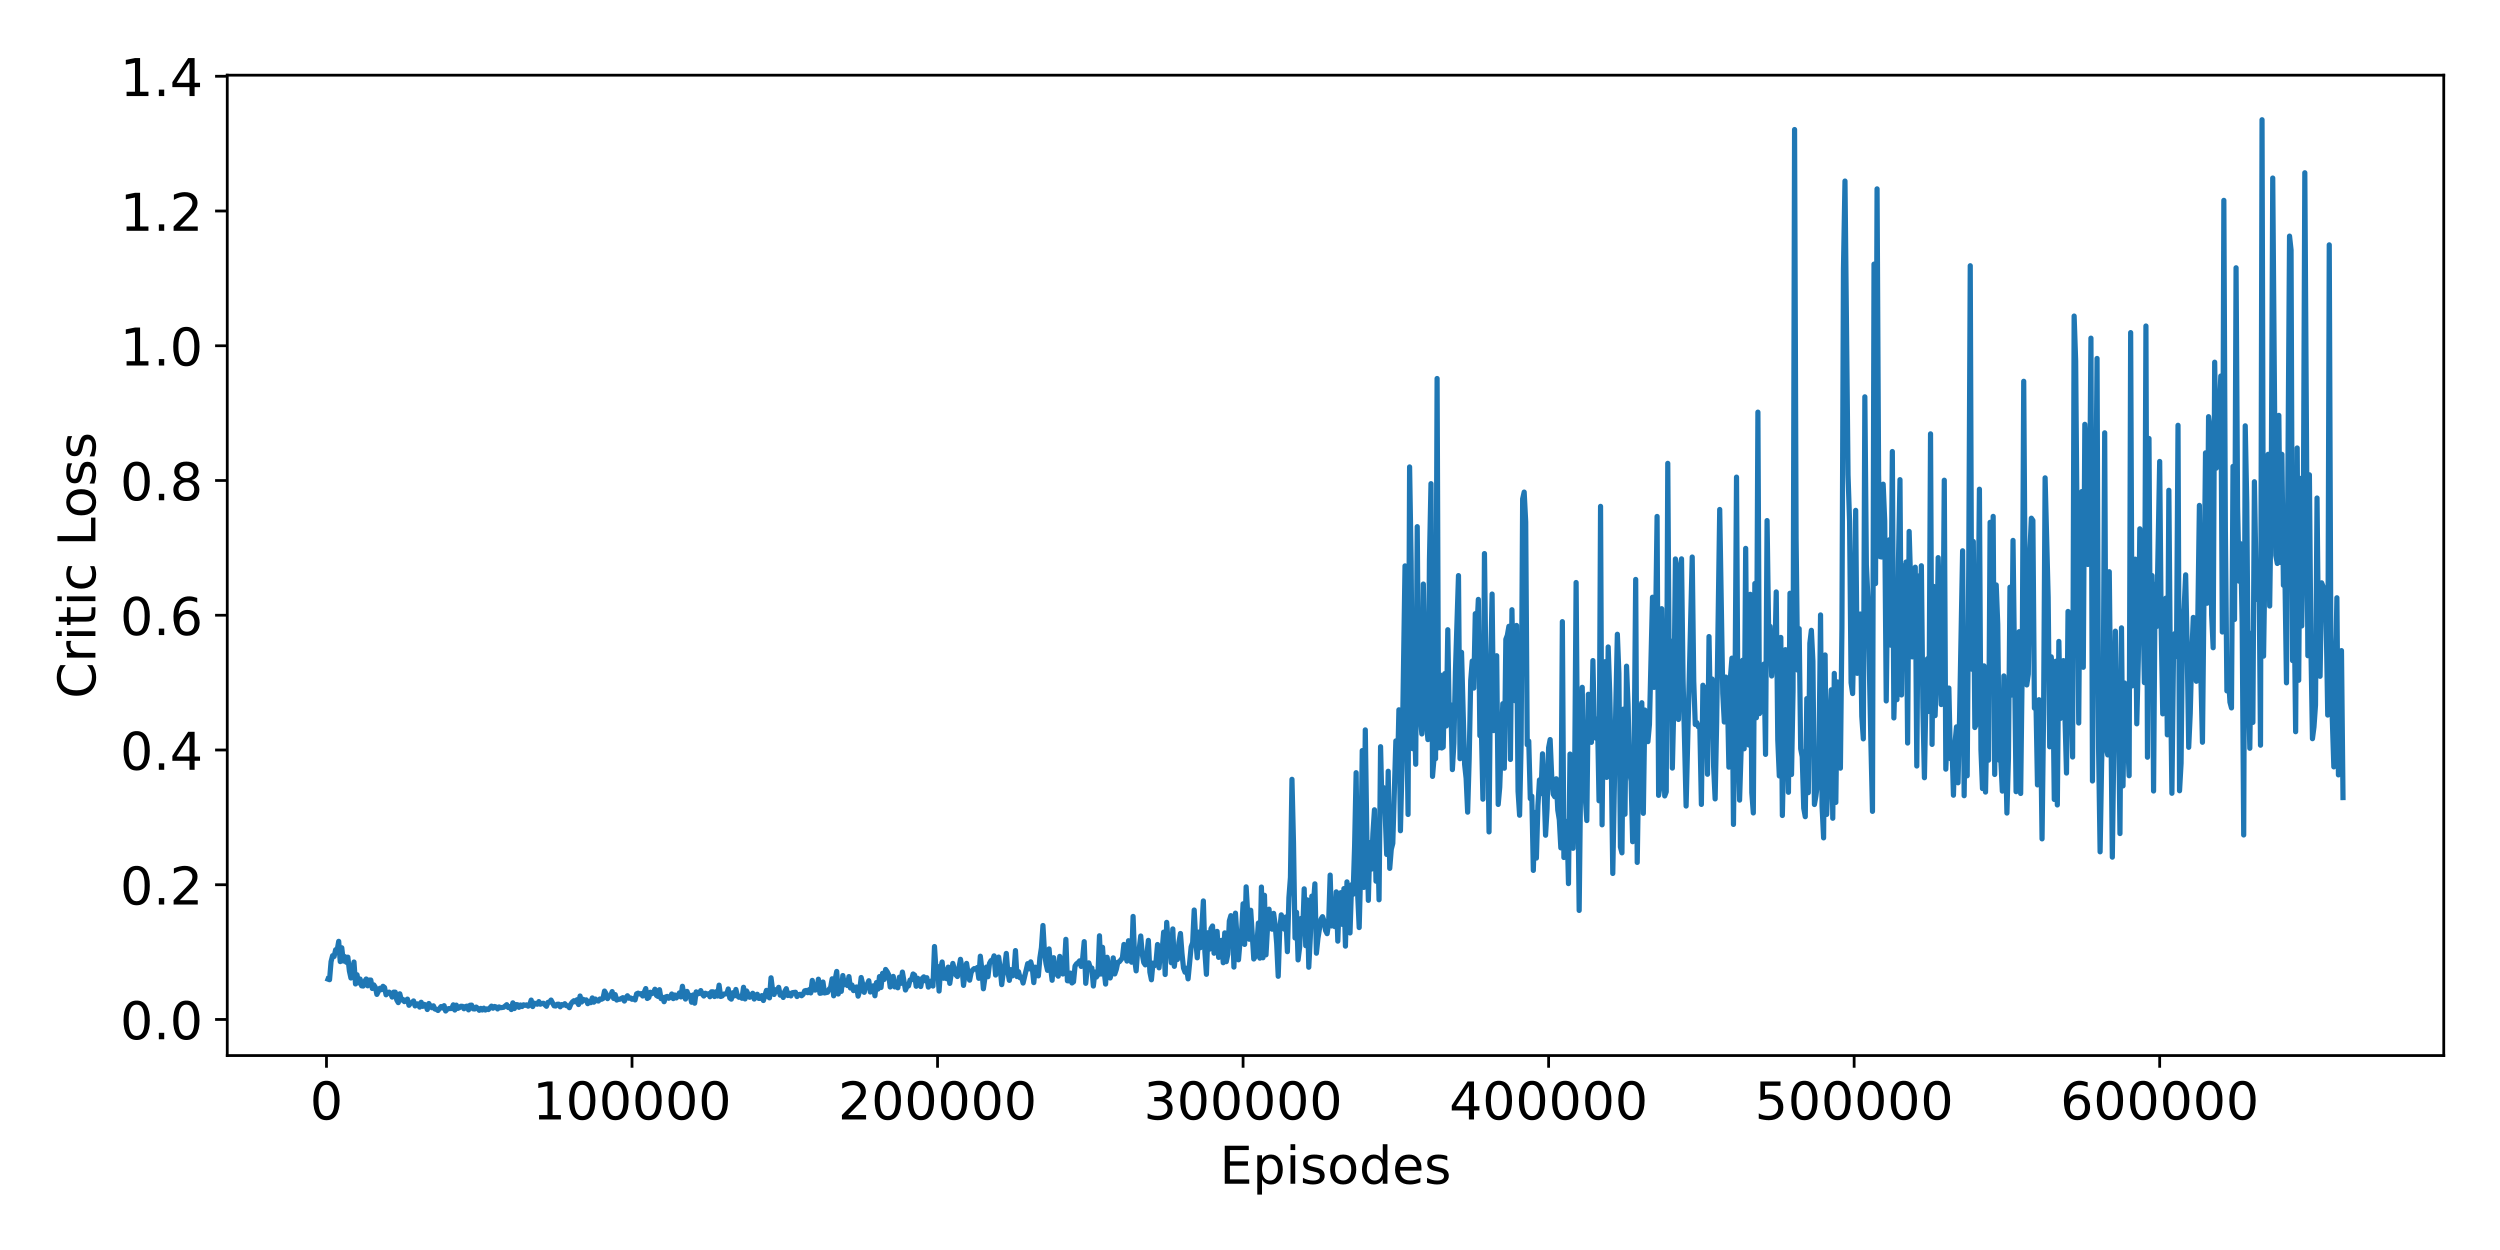
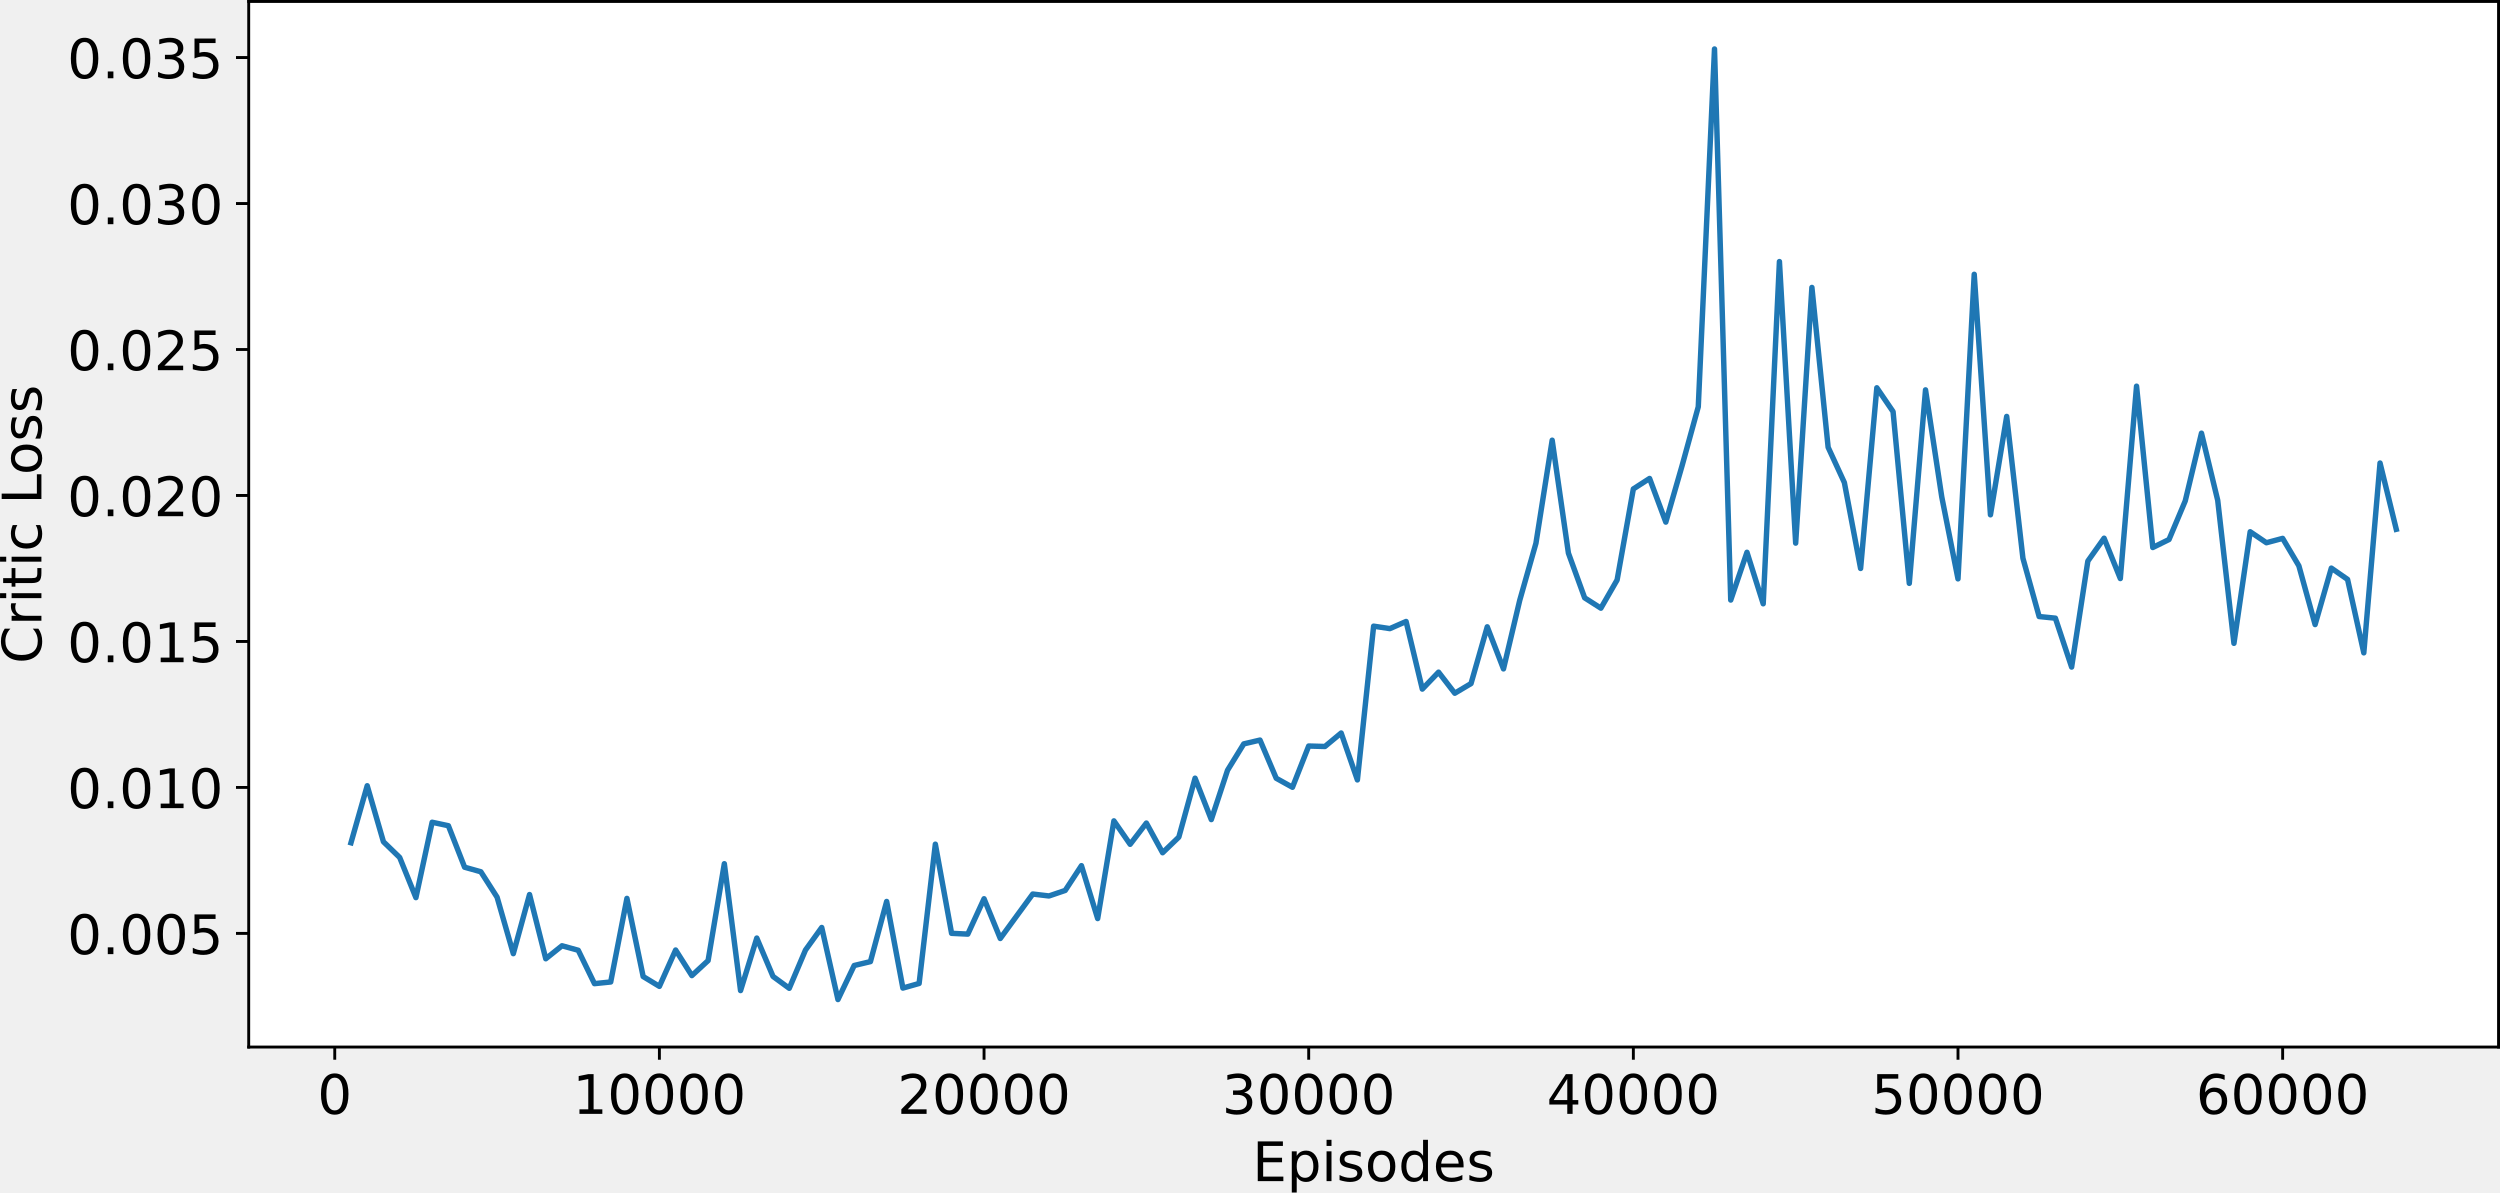
- <svg xmlns="http://www.w3.org/2000/svg" xmlns:xlink="http://www.w3.org/1999/xlink" height="360pt" version="1.1" viewBox="0 0 720 360" width="720pt">
-   <defs>
-     <style type="text/css">
+ <svg xmlns="http://www.w3.org/2000/svg" xmlns:xlink="http://www.w3.org/1999/xlink" height="328.235pt" version="1.1" viewBox="0 0 688.128 328.235" width="688.128pt">
+   <defs id="defs1">
+     <style type="text/css" id="style1">
*{stroke-linecap:butt;stroke-linejoin:round;}
  </style>
  </defs>
-   <g id="figure_1">
-     <g id="patch_1">
-       <path d="M 0 360  L 720 360  L 720 0  L 0 0  z " style="fill:#ffffff;" />
-     </g>
+   <g id="figure_1" transform="translate(-16.0718,-15.8)">
    <g id="axes_1">
      <g id="patch_2">
-         <path d="M 65.45 304  L 703.8 304  L 703.8 21.653  L 65.45 21.653  z " style="fill:#ffffff;" />
+         <path d="M 84.53,304 H 703.8 V 16.2 H 84.53 Z" style="fill:#ffffff" id="path2" />
      </g>
      <g id="matplotlib.axis_1">
        <g id="xtick_1">
          <g id="line2d_1">
-             <defs>
-               <path d="M 0 0  L 0 3.5  " id="m7380358b8c" style="stroke:#000000;stroke-width:0.8;" />
+             <defs id="defs2">
+               <path d="M 0,0 V 3.5" id="m677e7bb239" style="stroke:#000000;stroke-width:0.8" />
            </defs>
-             <g>
-               <use style="stroke:#000000;stroke-width:0.8;" x="94.026" xlink:href="#m7380358b8c" y="304" />
+             <g id="g2">
+               <use style="stroke:#000000;stroke-width:0.8" x="108.211" xlink:href="#m677e7bb239" y="304" id="use2" />
            </g>
          </g>
          <g id="text_1">
-             <text style="font-family:DejaVu Sans;font-size:15px;font-style:normal;font-weight:normal;text-anchor:middle;" transform="rotate(-0, 94.02594, 322.3977)" x="94.026" y="322.398">0</text>
+             <text style="font-style:normal;font-weight:normal;font-size:15px;font-family:'DejaVu Sans';text-anchor:middle" x="108.211" y="322.398" id="text2">0</text>
          </g>
        </g>
        <g id="xtick_2">
          <g id="line2d_2">
-             <g>
-               <use style="stroke:#000000;stroke-width:0.8;" x="182.02" xlink:href="#m7380358b8c" y="304" />
+             <g id="g3">
+               <use style="stroke:#000000;stroke-width:0.8" x="197.571" xlink:href="#m677e7bb239" y="304" id="use3" />
            </g>
          </g>
          <g id="text_2">
-             <text style="font-family:DejaVu Sans;font-size:15px;font-style:normal;font-weight:normal;text-anchor:middle;" transform="rotate(-0, 182.0196, 322.3977)" x="182.02" y="322.398">100000</text>
+             <text style="font-style:normal;font-weight:normal;font-size:15px;font-family:'DejaVu Sans';text-anchor:middle" x="197.571" y="322.398" id="text3">10000</text>
          </g>
        </g>
        <g id="xtick_3">
          <g id="line2d_3">
-             <g>
-               <use style="stroke:#000000;stroke-width:0.8;" x="270.013" xlink:href="#m7380358b8c" y="304" />
+             <g id="g4">
+               <use style="stroke:#000000;stroke-width:0.8" x="286.932" xlink:href="#m677e7bb239" y="304" id="use4" />
            </g>
          </g>
          <g id="text_3">
-             <text style="font-family:DejaVu Sans;font-size:15px;font-style:normal;font-weight:normal;text-anchor:middle;" transform="rotate(-0, 270.0133, 322.3977)" x="270.013" y="322.398">200000</text>
+             <text style="font-style:normal;font-weight:normal;font-size:15px;font-family:'DejaVu Sans';text-anchor:middle" x="286.932" y="322.398" id="text4">20000</text>
          </g>
        </g>
        <g id="xtick_4">
          <g id="line2d_4">
-             <g>
-               <use style="stroke:#000000;stroke-width:0.8;" x="358.007" xlink:href="#m7380358b8c" y="304" />
+             <g id="g5">
+               <use style="stroke:#000000;stroke-width:0.8" x="376.293" xlink:href="#m677e7bb239" y="304" id="use5" />
            </g>
          </g>
          <g id="text_4">
-             <text style="font-family:DejaVu Sans;font-size:15px;font-style:normal;font-weight:normal;text-anchor:middle;" transform="rotate(-0, 358.0069, 322.3977)" x="358.007" y="322.398">300000</text>
+             <text style="font-style:normal;font-weight:normal;font-size:15px;font-family:'DejaVu Sans';text-anchor:middle" x="376.293" y="322.398" id="text5">30000</text>
          </g>
        </g>
        <g id="xtick_5">
          <g id="line2d_5">
-             <g>
-               <use style="stroke:#000000;stroke-width:0.8;" x="446.001" xlink:href="#m7380358b8c" y="304" />
+             <g id="g6">
+               <use style="stroke:#000000;stroke-width:0.8" x="465.654" xlink:href="#m677e7bb239" y="304" id="use6" />
            </g>
          </g>
          <g id="text_5">
-             <text style="font-family:DejaVu Sans;font-size:15px;font-style:normal;font-weight:normal;text-anchor:middle;" transform="rotate(-0, 446.0006, 322.3977)" x="446.001" y="322.398">400000</text>
+             <text style="font-style:normal;font-weight:normal;font-size:15px;font-family:'DejaVu Sans';text-anchor:middle" x="465.654" y="322.398" id="text6">40000</text>
          </g>
        </g>
        <g id="xtick_6">
          <g id="line2d_6">
-             <g>
-               <use style="stroke:#000000;stroke-width:0.8;" x="533.994" xlink:href="#m7380358b8c" y="304" />
+             <g id="g7">
+               <use style="stroke:#000000;stroke-width:0.8" x="555.014" xlink:href="#m677e7bb239" y="304" id="use7" />
            </g>
          </g>
          <g id="text_6">
-             <text style="font-family:DejaVu Sans;font-size:15px;font-style:normal;font-weight:normal;text-anchor:middle;" transform="rotate(-0, 533.9942, 322.3977)" x="533.994" y="322.398">500000</text>
+             <text style="font-style:normal;font-weight:normal;font-size:15px;font-family:'DejaVu Sans';text-anchor:middle" x="555.014" y="322.398" id="text7">50000</text>
          </g>
        </g>
        <g id="xtick_7">
          <g id="line2d_7">
-             <g>
-               <use style="stroke:#000000;stroke-width:0.8;" x="621.988" xlink:href="#m7380358b8c" y="304" />
+             <g id="g8">
+               <use style="stroke:#000000;stroke-width:0.8" x="644.375" xlink:href="#m677e7bb239" y="304" id="use8" />
            </g>
          </g>
          <g id="text_7">
-             <text style="font-family:DejaVu Sans;font-size:15px;font-style:normal;font-weight:normal;text-anchor:middle;" transform="rotate(-0, 621.9879, 322.3977)" x="621.988" y="322.398">600000</text>
+             <text style="font-style:normal;font-weight:normal;font-size:15px;font-family:'DejaVu Sans';text-anchor:middle" x="644.375" y="322.398" id="text8">60000</text>
          </g>
        </g>
        <g id="text_8">
-           <text style="font-family:DejaVu Sans;font-size:15px;font-style:normal;font-weight:normal;text-anchor:middle;" transform="rotate(-0, 384.625, 340.9148)" x="384.625" y="340.915">Episodes</text>
+           <text style="font-style:normal;font-weight:normal;font-size:15px;font-family:'DejaVu Sans';text-anchor:middle" x="394.165" y="340.915" id="text9">Episodes</text>
        </g>
      </g>
      <g id="matplotlib.axis_2">
        <g id="ytick_1">
          <g id="line2d_8">
-             <defs>
-               <path d="M 0 0  L -3.5 0  " id="mddbbf704a9" style="stroke:#000000;stroke-width:0.8;" />
+             <defs id="defs9">
+               <path d="M 0,0 H -3.5" id="mdfdd4b6de0" style="stroke:#000000;stroke-width:0.8" />
            </defs>
-             <g>
-               <use style="stroke:#000000;stroke-width:0.8;" x="65.45" xlink:href="#mddbbf704a9" y="293.607" />
+             <g id="g9">
+               <use style="stroke:#000000;stroke-width:0.8" x="84.53" xlink:href="#mdfdd4b6de0" y="272.723" id="use9" />
            </g>
          </g>
          <g id="text_9">
-             <text style="font-family:DejaVu Sans;font-size:15px;font-style:normal;font-weight:normal;text-anchor:end;" transform="rotate(-0, 58.45, 299.306)" x="58.45" y="299.306">0.0</text>
+             <text style="font-style:normal;font-weight:normal;font-size:15px;font-family:'DejaVu Sans';text-anchor:end" x="77.53" y="278.422" id="text10">0.005</text>
          </g>
        </g>
        <g id="ytick_2">
          <g id="line2d_9">
-             <g>
-               <use style="stroke:#000000;stroke-width:0.8;" x="65.45" xlink:href="#mddbbf704a9" y="254.801" />
+             <g id="g10">
+               <use style="stroke:#000000;stroke-width:0.8" x="84.53" xlink:href="#mdfdd4b6de0" y="232.542" id="use10" />
            </g>
          </g>
          <g id="text_10">
-             <text style="font-family:DejaVu Sans;font-size:15px;font-style:normal;font-weight:normal;text-anchor:end;" transform="rotate(-0, 58.45, 260.5001)" x="58.45" y="260.5">0.2</text>
+             <text style="font-style:normal;font-weight:normal;font-size:15px;font-family:'DejaVu Sans';text-anchor:end" x="77.53" y="238.241" id="text11">0.010</text>
          </g>
        </g>
        <g id="ytick_3">
          <g id="line2d_10">
-             <g>
-               <use style="stroke:#000000;stroke-width:0.8;" x="65.45" xlink:href="#mddbbf704a9" y="215.995" />
+             <g id="g11">
+               <use style="stroke:#000000;stroke-width:0.8" x="84.53" xlink:href="#mdfdd4b6de0" y="192.362" id="use11" />
            </g>
          </g>
          <g id="text_11">
-             <text style="font-family:DejaVu Sans;font-size:15px;font-style:normal;font-weight:normal;text-anchor:end;" transform="rotate(-0, 58.45, 221.6942)" x="58.45" y="221.694">0.4</text>
+             <text style="font-style:normal;font-weight:normal;font-size:15px;font-family:'DejaVu Sans';text-anchor:end" x="77.53" y="198.061" id="text12">0.015</text>
          </g>
        </g>
        <g id="ytick_4">
          <g id="line2d_11">
-             <g>
-               <use style="stroke:#000000;stroke-width:0.8;" x="65.45" xlink:href="#mddbbf704a9" y="177.189" />
+             <g id="g12">
+               <use style="stroke:#000000;stroke-width:0.8" x="84.53" xlink:href="#mdfdd4b6de0" y="152.181" id="use12" />
            </g>
          </g>
          <g id="text_12">
-             <text style="font-family:DejaVu Sans;font-size:15px;font-style:normal;font-weight:normal;text-anchor:end;" transform="rotate(-0, 58.45, 182.8883)" x="58.45" y="182.888">0.6</text>
+             <text style="font-style:normal;font-weight:normal;font-size:15px;font-family:'DejaVu Sans';text-anchor:end" x="77.53" y="157.88" id="text13">0.020</text>
          </g>
        </g>
        <g id="ytick_5">
          <g id="line2d_12">
-             <g>
-               <use style="stroke:#000000;stroke-width:0.8;" x="65.45" xlink:href="#mddbbf704a9" y="138.383" />
+             <g id="g13">
+               <use style="stroke:#000000;stroke-width:0.8" x="84.53" xlink:href="#mdfdd4b6de0" y="112.001" id="use13" />
            </g>
          </g>
          <g id="text_13">
-             <text style="font-family:DejaVu Sans;font-size:15px;font-style:normal;font-weight:normal;text-anchor:end;" transform="rotate(-0, 58.45, 144.0823)" x="58.45" y="144.082">0.8</text>
+             <text style="font-style:normal;font-weight:normal;font-size:15px;font-family:'DejaVu Sans';text-anchor:end" x="77.53" y="117.699" id="text14">0.025</text>
          </g>
        </g>
        <g id="ytick_6">
          <g id="line2d_13">
-             <g>
-               <use style="stroke:#000000;stroke-width:0.8;" x="65.45" xlink:href="#mddbbf704a9" y="99.578" />
+             <g id="g14">
+               <use style="stroke:#000000;stroke-width:0.8" x="84.53" xlink:href="#mdfdd4b6de0" y="71.82" id="use14" />
            </g>
          </g>
          <g id="text_14">
-             <text style="font-family:DejaVu Sans;font-size:15px;font-style:normal;font-weight:normal;text-anchor:end;" transform="rotate(-0, 58.45, 105.2764)" x="58.45" y="105.276">1.0</text>
+             <text style="font-style:normal;font-weight:normal;font-size:15px;font-family:'DejaVu Sans';text-anchor:end" x="77.53" y="77.519" id="text15">0.030</text>
          </g>
        </g>
        <g id="ytick_7">
          <g id="line2d_14">
-             <g>
-               <use style="stroke:#000000;stroke-width:0.8;" x="65.45" xlink:href="#mddbbf704a9" y="60.772" />
+             <g id="g15">
+               <use style="stroke:#000000;stroke-width:0.8" x="84.53" xlink:href="#mdfdd4b6de0" y="31.639" id="use15" />
            </g>
          </g>
          <g id="text_15">
-             <text style="font-family:DejaVu Sans;font-size:15px;font-style:normal;font-weight:normal;text-anchor:end;" transform="rotate(-0, 58.45, 66.47046)" x="58.45" y="66.47">1.2</text>
+             <text style="font-style:normal;font-weight:normal;font-size:15px;font-family:'DejaVu Sans';text-anchor:end" x="77.53" y="37.338" id="text16">0.035</text>
          </g>
        </g>
-         <g id="ytick_8">
-           <g id="line2d_15">
-             <g>
-               <use style="stroke:#000000;stroke-width:0.8;" x="65.45" xlink:href="#mddbbf704a9" y="21.966" />
-             </g>
-           </g>
-           <g id="text_16">
-             <text style="font-family:DejaVu Sans;font-size:15px;font-style:normal;font-weight:normal;text-anchor:end;" transform="rotate(-0, 58.45, 27.66453)" x="58.45" y="27.665">1.4</text>
-           </g>
-         </g>
-         <g id="text_17">
-           <text style="font-family:DejaVu Sans;font-size:15px;font-style:normal;font-weight:normal;text-anchor:middle;" transform="rotate(-90, 27.47578, 162.8264)" x="27.476" y="162.826">Critic Loss</text>
+         <g id="text_16">
+           <text style="font-style:normal;font-weight:normal;font-size:15px;font-family:'DejaVu Sans';text-anchor:middle" transform="rotate(-90,27.46828,160.1)" x="27.468" y="160.1" id="text17">Critic Loss</text>
        </g>
      </g>
-       <g id="line2d_16">
-         <path clip-path="url(#pa78f5929f9)" d="M 94.466 281.99  L 94.906 282.157  L 95.346 276.959  L 95.786 275.242  L 96.226 275.46  L 96.666 273.528  L 97.106 273.636  L 97.546 271.108  L 97.986 276.937  L 98.426 272.961  L 98.866 276.77  L 99.306 275.511  L 99.746 277.13  L 100.185 275.664  L 100.625 279.643  L 101.065 281.661  L 101.505 280.017  L 101.945 277.063  L 102.385 283.379  L 102.825 280.728  L 103.265 283.077  L 103.705 281.956  L 104.145 283.916  L 104.585 283.981  L 105.025 282.66  L 105.465 281.958  L 105.905 283.907  L 106.345 282.257  L 106.785 282.252  L 107.225 284.681  L 107.665 283.654  L 108.105 284.356  L 108.545 286.384  L 109.425 284.614  L 109.865 285.023  L 110.305 284.063  L 110.745 284.404  L 111.185 286.499  L 111.625 286.011  L 112.065 285.734  L 112.505 286.13  L 112.945 287.156  L 113.385 285.73  L 113.825 285.743  L 114.264 287.974  L 114.704 288.751  L 115.144 286.213  L 115.584 288  L 116.024 287.825  L 116.464 288.467  L 117.344 287.748  L 117.784 289.521  L 118.224 288.942  L 118.664 288.721  L 119.104 288.27  L 119.544 289.708  L 119.984 289.106  L 120.424 289.135  L 120.864 290.046  L 121.304 288.654  L 121.744 289.829  L 122.184 289.264  L 122.624 289.47  L 123.064 290.736  L 123.504 289.014  L 123.944 289.749  L 124.384 290.225  L 124.824 289.678  L 125.264 290.6  L 125.704 290.706  L 126.144 291.019  L 127.024 289.892  L 127.464 290.316  L 127.903 289.636  L 128.343 291.166  L 128.783 290.649  L 129.223 290.479  L 130.103 290.439  L 130.543 289.392  L 130.983 290.887  L 131.423 289.478  L 131.863 290.42  L 132.303 290.199  L 132.743 289.798  L 133.183 289.825  L 133.623 290.518  L 134.063 289.878  L 134.503 289.767  L 134.943 290.842  L 135.383 289.508  L 135.823 289.478  L 136.263 290.542  L 136.703 290.589  L 137.143 290.041  L 137.583 290.413  L 138.023 290.968  L 138.463 290.42  L 138.903 290.874  L 139.343 290.355  L 139.783 290.886  L 140.223 290.563  L 140.663 290.754  L 141.543 289.766  L 141.982 290.359  L 142.422 289.867  L 142.862 290.003  L 143.302 290.577  L 143.742 289.996  L 144.182 290.222  L 145.062 290.094  L 145.942 289.349  L 146.382 290.169  L 146.822 289.891  L 147.262 290.747  L 147.702 288.824  L 148.142 290.457  L 148.582 289.321  L 149.022 289.364  L 149.462 290.107  L 149.902 289.436  L 150.342 289.886  L 150.782 289.38  L 151.222 289.542  L 151.662 289.401  L 152.102 289.774  L 152.542 289.423  L 152.982 288.027  L 153.422 289.889  L 153.862 288.906  L 154.742 289.212  L 155.182 288.465  L 155.622 289.209  L 156.061 289.007  L 156.501 288.935  L 157.381 289.806  L 157.821 288.676  L 158.261 288.621  L 158.701 288.018  L 159.581 289.674  L 160.021 289.73  L 160.461 289.231  L 160.901 289.204  L 161.341 289.955  L 161.781 289.325  L 162.221 289.467  L 162.661 289.07  L 163.101 289.623  L 163.541 289.685  L 163.981 290.214  L 164.421 289.152  L 164.861 288.554  L 165.301 288.202  L 165.741 288.545  L 166.181 287.927  L 166.621 289.304  L 167.061 286.854  L 167.501 288.582  L 167.941 287.804  L 168.381 288.083  L 168.821 287.965  L 169.261 289.057  L 169.7 288.4  L 170.14 288.766  L 170.58 287.407  L 171.02 288.626  L 171.46 287.721  L 171.9 288.188  L 172.34 288.301  L 172.78 287.705  L 173.22 287.795  L 173.66 287.57  L 174.1 285.426  L 174.54 286.161  L 174.98 287.61  L 175.42 286.91  L 175.86 286.817  L 176.3 285.584  L 176.74 287.554  L 177.18 286.449  L 177.62 288.017  L 178.06 287.797  L 178.5 287.796  L 179.38 287.332  L 179.82 288.3  L 180.26 287.336  L 180.7 286.779  L 181.14 287.49  L 181.58 287.396  L 182.02 287.793  L 182.46 287.539  L 182.9 287.975  L 183.34 286.222  L 183.779 286.028  L 184.219 286.272  L 184.659 286.162  L 185.099 286.849  L 185.979 284.709  L 186.419 287.558  L 186.859 287.29  L 187.299 285.774  L 187.739 286.18  L 188.179 285.923  L 188.619 284.905  L 189.059 286.679  L 189.499 286.964  L 189.939 285.033  L 190.379 287.607  L 190.819 287.224  L 191.259 288.487  L 191.699 287.125  L 192.139 286.968  L 192.579 287.495  L 193.019 287.249  L 193.459 286.272  L 193.899 287.595  L 194.339 286.562  L 194.779 287.401  L 195.219 286.816  L 195.659 285.965  L 196.099 287.114  L 196.539 284.05  L 196.979 286.654  L 197.418 287.732  L 197.858 285.525  L 198.298 286.727  L 198.738 286.658  L 199.178 288.646  L 199.618 286.537  L 200.058 288.92  L 200.498 285.661  L 200.938 286.252  L 201.378 286.087  L 201.818 285.29  L 202.258 286.321  L 202.698 286.856  L 203.138 286.052  L 203.578 286.413  L 204.018 286.186  L 204.458 287.063  L 204.898 285.64  L 205.338 285.643  L 205.778 287.001  L 206.218 285.629  L 206.658 286.854  L 207.098 283.727  L 207.538 286.984  L 207.978 286.84  L 208.418 286.302  L 209.298 286.209  L 209.738 284.823  L 210.178 287.419  L 210.618 287.75  L 211.058 285.907  L 211.497 286.807  L 211.937 284.966  L 212.377 286.838  L 212.817 287.223  L 213.257 286.922  L 213.697 287.503  L 214.137 284.34  L 214.577 287.693  L 215.017 285.398  L 215.897 287.214  L 216.337 286.872  L 216.777 286.06  L 217.217 287.724  L 217.657 286.601  L 218.097 286.351  L 218.537 287.544  L 218.977 287.529  L 219.417 286.74  L 219.857 288.144  L 220.737 285.229  L 221.177 286.947  L 221.617 287.381  L 222.057 281.609  L 222.497 285.038  L 222.937 286.404  L 223.377 285.036  L 223.817 285.604  L 224.257 284.357  L 224.697 286.609  L 225.136 286.155  L 225.576 287.264  L 226.016 285.501  L 226.456 284.74  L 226.896 286.712  L 227.336 286.054  L 227.776 286.821  L 228.216 285.892  L 229.096 285.773  L 229.536 287.005  L 229.976 286.468  L 230.416 286.361  L 230.856 286.775  L 231.296 286.375  L 231.736 285.371  L 232.176 285.248  L 232.616 285.897  L 233.056 285.003  L 233.496 285.96  L 233.936 282.361  L 234.376 285.11  L 234.816 285.139  L 235.256 284.881  L 235.696 282.012  L 236.136 286.074  L 236.576 285.984  L 237.016 282.823  L 237.456 285.971  L 238.336 285.777  L 238.776 284.906  L 239.215 284.392  L 239.655 281.899  L 240.095 286.791  L 240.535 282.046  L 240.975 279.775  L 241.415 286.277  L 241.855 284.52  L 242.295 285.513  L 242.735 280.958  L 243.175 283.605  L 243.615 282.455  L 244.055 283.837  L 244.495 281.26  L 244.935 284.552  L 245.375 283.687  L 245.815 285.296  L 246.255 284.401  L 246.695 284.25  L 247.135 286.888  L 247.575 285.404  L 248.015 281.525  L 248.455 283.411  L 248.895 285.79  L 249.335 283.741  L 249.775 283.496  L 250.215 282.453  L 250.655 285.702  L 251.535 283.906  L 251.975 286.779  L 252.415 282.981  L 252.854 284.867  L 253.294 281.257  L 253.734 284.403  L 254.174 280.324  L 254.614 282.088  L 255.054 279.205  L 255.494 279.829  L 255.934 280.698  L 256.374 284.257  L 256.814 283.053  L 257.254 281.204  L 257.694 284.231  L 258.134 283.708  L 258.574 284.483  L 259.014 281.432  L 259.454 283.21  L 259.894 279.957  L 260.774 285.123  L 261.214 284.093  L 261.654 283.946  L 262.094 282.246  L 262.534 282.161  L 262.974 280.511  L 263.414 280.835  L 263.854 284.04  L 264.294 281.743  L 264.734 283.281  L 265.174 284.119  L 265.614 281.758  L 266.054 281.333  L 266.494 282.477  L 266.933 281.583  L 267.373 284.286  L 267.813 283.543  L 268.253 282.508  L 268.693 283.983  L 269.133 272.605  L 269.573 279.37  L 270.013 278.336  L 270.453 285.424  L 270.893 279.052  L 271.333 277.05  L 271.773 281.741  L 272.213 279.3  L 272.653 281.875  L 273.093 278.534  L 273.533 283.214  L 274.413 277.468  L 275.293 280.776  L 275.733 281.236  L 276.613 276.284  L 277.053 278.812  L 277.493 283.79  L 278.373 277.458  L 278.813 280.327  L 279.253 282.291  L 279.693 280.075  L 280.133 279.332  L 280.572 278.955  L 281.012 279.127  L 281.452 278.645  L 281.892 281.759  L 282.332 275.389  L 282.772 279.141  L 283.212 284.766  L 284.092 278.515  L 284.532 281.286  L 284.972 277.454  L 285.412 276.658  L 285.852 276.654  L 286.292 275.289  L 286.732 280.814  L 287.172 277.097  L 287.612 275.641  L 288.052 278.835  L 288.492 283.571  L 288.932 280.186  L 289.372 278.144  L 289.812 274.59  L 290.252 279.914  L 290.692 282.342  L 291.132 279.252  L 291.572 281.055  L 292.012 280.051  L 292.452 273.765  L 292.892 281.256  L 293.332 279.839  L 293.772 281.601  L 294.212 281.413  L 294.651 283.116  L 295.971 277.529  L 296.411 279.033  L 296.851 277.015  L 297.291 278.687  L 297.731 282.988  L 298.171 278.55  L 298.611 280.194  L 299.051 281.053  L 299.491 275.837  L 299.931 272.915  L 300.371 266.546  L 300.811 274.299  L 301.251 277.528  L 301.691 279.462  L 302.131 273.293  L 302.571 278.623  L 303.011 282.316  L 303.451 275.819  L 303.891 279.418  L 304.331 280.564  L 304.771 281.139  L 305.211 275.44  L 305.651 279.738  L 306.091 280.512  L 306.531 278.808  L 306.971 270.53  L 307.411 282.462  L 307.851 282.484  L 308.291 280.252  L 308.73 283.093  L 309.17 282.76  L 309.61 278.222  L 310.05 277.567  L 310.49 277.264  L 310.93 276.723  L 311.37 278.329  L 311.81 275.987  L 312.25 271.194  L 312.69 283.195  L 313.13 278.868  L 313.57 277.306  L 314.01 278.735  L 314.45 278.784  L 314.89 283.974  L 315.33 279.936  L 315.77 281.38  L 316.21 280.722  L 316.65 269.507  L 317.09 280.525  L 317.53 272.825  L 317.97 279.379  L 318.41 283.414  L 318.85 275.696  L 319.73 281.66  L 320.17 280.025  L 320.61 275.873  L 321.05 280.491  L 321.49 279.198  L 321.93 277.117  L 322.369 276.987  L 323.249 275.887  L 323.689 272.002  L 324.129 275.117  L 324.569 276.79  L 325.009 270.932  L 325.449 275.964  L 325.889 277.114  L 326.329 263.935  L 326.769 276.226  L 327.209 279.606  L 327.649 273.648  L 328.089 273.33  L 328.529 269.568  L 328.969 274.794  L 329.409 277.237  L 329.849 277.885  L 330.289 275.1  L 330.729 270.833  L 331.169 279.983  L 331.609 282.174  L 332.049 277.372  L 332.489 278.115  L 332.929 277.04  L 333.369 272.022  L 333.809 278.731  L 334.249 273.62  L 334.689 273.78  L 335.129 268.46  L 335.569 280.657  L 336.009 265.643  L 336.448 272.065  L 336.888 272.044  L 337.328 277.278  L 337.768 267.535  L 338.208 278.306  L 338.648 274.308  L 339.088 276.336  L 339.528 271.408  L 339.968 268.848  L 340.408 274.553  L 340.848 278.803  L 341.288 279.997  L 341.728 278.851  L 342.168 281.912  L 343.048 272.705  L 343.488 271.477  L 343.928 262.089  L 344.368 270.679  L 344.808 275.848  L 345.248 268.444  L 345.688 272.942  L 346.128 267.298  L 346.568 259.474  L 347.008 274.165  L 347.448 280.601  L 347.888 268.628  L 348.328 273.362  L 348.768 267.442  L 349.208 266.684  L 349.648 274.531  L 350.087 270.616  L 350.527 268.241  L 350.967 275.722  L 351.407 270.955  L 351.847 270.822  L 352.287 277.263  L 352.727 268.67  L 353.167 276.954  L 353.607 274.819  L 354.047 265.232  L 354.487 263.707  L 354.927 265.141  L 355.367 278.518  L 355.807 262.987  L 356.687 276.424  L 357.127 271.193  L 357.567 268.623  L 358.007 260.298  L 358.447 271.99  L 358.887 255.417  L 359.767 270.498  L 360.207 262.153  L 361.087 276.189  L 361.527 275.477  L 361.967 272.293  L 362.407 265.834  L 362.847 275.947  L 363.287 255.471  L 363.727 275.837  L 364.166 257.841  L 364.606 274.995  L 365.046 267.142  L 365.486 261.851  L 365.926 267.33  L 366.366 267.606  L 366.806 263.052  L 367.246 266.375  L 367.686 271.799  L 368.126 281.17  L 368.566 267.701  L 369.006 263.476  L 369.446 264.734  L 369.886 267.598  L 370.326 264.09  L 370.766 274.079  L 371.206 258.542  L 371.646 252.693  L 372.086 224.449  L 372.526 242.613  L 372.966 270.133  L 373.406 262.741  L 373.846 276.45  L 374.286 272.871  L 374.726 264.492  L 375.166 268.801  L 375.606 255.988  L 376.046 272.358  L 376.486 259.164  L 376.926 278.566  L 377.366 270.064  L 377.805 258.086  L 378.245 260.829  L 378.685 254.549  L 379.125 274.522  L 379.565 270.256  L 380.445 264.731  L 380.885 264.003  L 381.325 265.271  L 381.765 268.005  L 382.205 268.895  L 382.645 265.796  L 383.085 252.025  L 383.525 266.671  L 383.965 263.99  L 384.405 266.86  L 384.845 256.857  L 385.285 271.048  L 385.725 258.848  L 386.165 257.088  L 386.605 266.227  L 387.045 255.918  L 387.485 272.485  L 387.925 253.981  L 388.805 268.69  L 389.245 254.809  L 389.685 257.558  L 390.125 243.628  L 390.565 222.534  L 391.005 257.549  L 391.445 267.137  L 391.884 250.325  L 392.324 216.171  L 392.764 255.572  L 393.204 210.211  L 393.644 240.526  L 394.084 259.301  L 394.524 242.671  L 394.964 250.312  L 395.404 239.963  L 395.844 233.221  L 396.284 253.777  L 396.724 238.59  L 397.164 259.137  L 397.604 215.048  L 398.044 233.447  L 398.484 226.855  L 398.924 234.264  L 399.364 246.082  L 399.804 222.125  L 400.244 250.09  L 400.684 244.6  L 401.124 242.887  L 402.004 213.384  L 402.444 224.145  L 402.884 204.421  L 403.324 239.252  L 403.764 221.611  L 404.644 162.98  L 405.084 204.04  L 405.523 234.562  L 405.963 134.481  L 406.403 161.75  L 406.843 215.623  L 407.283 202.782  L 407.723 220.107  L 408.163 151.682  L 408.603 206.333  L 409.043 206.11  L 409.483 211.374  L 409.923 168.211  L 410.363 196.105  L 410.803 208.287  L 411.243 213.002  L 411.683 161.132  L 412.123 139.299  L 412.563 223.601  L 413.003 218.321  L 413.443 218.51  L 413.883 109.01  L 414.323 215.371  L 414.763 194.39  L 415.203 215.426  L 415.643 215.16  L 416.083 194.007  L 416.523 209.086  L 416.963 181.364  L 417.403 208.327  L 417.843 202.999  L 418.283 221.645  L 418.723 214.029  L 419.163 193.333  L 420.042 165.771  L 420.482 218.492  L 420.922 187.871  L 421.802 220.087  L 422.242 224.175  L 422.682 233.901  L 423.122 218.603  L 423.562 196.012  L 424.002 190.391  L 424.442 198.172  L 424.882 176.74  L 425.322 181.767  L 425.762 172.631  L 426.202 211.859  L 426.642 210.051  L 427.082 230.161  L 427.522 159.433  L 427.962 194.928  L 428.402 207.7  L 428.842 239.591  L 429.282 193.685  L 429.722 171.089  L 430.162 210.408  L 430.602 195.828  L 431.042 188.848  L 431.482 231.676  L 431.922 226.721  L 432.802 202.667  L 433.241 221.247  L 433.681 184.12  L 434.121 182.95  L 434.561 180.382  L 435.001 218.727  L 435.441 175.605  L 435.881 200.477  L 436.321 201.799  L 436.761 180.13  L 437.201 227.907  L 437.641 234.785  L 438.081 214.326  L 438.521 143.68  L 438.961 141.723  L 439.401 150.335  L 439.841 214.486  L 440.281 213.441  L 440.721 229.996  L 441.161 229.297  L 441.601 250.676  L 442.041 233.995  L 442.481 247.12  L 442.921 232.044  L 443.361 224.626  L 443.801 228.556  L 444.241 217.101  L 444.681 226.795  L 445.121 240.547  L 445.561 232.849  L 446.001 215.323  L 446.441 212.995  L 446.881 223.393  L 447.32 228.723  L 447.76 229.454  L 448.2 224.293  L 448.64 233.323  L 449.08 236.086  L 449.52 244.177  L 449.96 179.034  L 450.4 246.958  L 451.28 236.55  L 451.72 254.476  L 452.16 217.168  L 452.6 222.545  L 453.04 244.308  L 453.48 225.969  L 453.92 167.763  L 454.36 223.979  L 454.8 262.205  L 455.24 223.018  L 455.68 197.948  L 456.12 223.194  L 457 236.317  L 457.44 199.956  L 457.88 209.354  L 458.32 213.799  L 458.76 190.247  L 459.2 212.005  L 459.64 212.616  L 460.08 207.051  L 460.52 230.624  L 460.959 145.835  L 461.399 237.548  L 461.839 196.675  L 462.279 190.567  L 462.719 223.887  L 463.159 186.326  L 463.599 199.51  L 464.039 219.436  L 464.479 251.556  L 465.359 203.078  L 465.799 182.669  L 466.239 193.923  L 466.679 243.947  L 467.119 245.619  L 467.559 204.227  L 467.999 234.499  L 468.439 191.861  L 468.879 203.051  L 469.319 222.186  L 469.759 224.923  L 470.199 242.411  L 470.639 215.535  L 471.079 166.879  L 471.519 248.372  L 471.959 220.409  L 472.399 204.389  L 472.839 202.389  L 473.279 234.24  L 473.719 204.494  L 474.159 208.008  L 474.599 213.59  L 475.038 208.665  L 475.918 172.005  L 476.358 197.969  L 476.798 180.748  L 477.238 148.74  L 477.678 229.059  L 478.118 226.198  L 478.558 175.305  L 479.438 229.227  L 479.878 228.055  L 480.318 133.445  L 480.758 197.956  L 481.198 184.614  L 481.638 221.207  L 482.078 202.426  L 482.518 160.982  L 482.958 163.293  L 483.398 207.205  L 484.278 160.952  L 484.718 195.516  L 485.598 232.14  L 487.358 160.425  L 487.798 196.173  L 488.238 208.662  L 488.678 208.106  L 489.117 209.314  L 489.557 209.599  L 489.997 231.669  L 490.437 197.35  L 490.877 207.883  L 491.317 198.016  L 491.757 222.988  L 492.197 183.332  L 492.637 208.282  L 493.077 195.548  L 493.517 220.767  L 493.957 230.084  L 494.397 207.914  L 495.277 146.731  L 496.157 199.72  L 496.597 207.938  L 497.037 195  L 497.477 199.473  L 497.917 220.939  L 498.357 195.112  L 498.797 189.549  L 499.237 237.433  L 499.677 199.581  L 500.117 137.414  L 500.557 210.846  L 500.997 230.432  L 501.437 216.332  L 501.877 190.155  L 502.317 215.648  L 502.756 157.937  L 503.196 209.152  L 503.636 214.562  L 504.076 171.164  L 504.516 228.26  L 504.956 234.131  L 505.396 168.058  L 505.836 206.705  L 506.276 118.699  L 506.716 205.528  L 507.156 204.774  L 507.596 194.763  L 508.036 191.239  L 508.476 217.262  L 508.916 149.926  L 509.356 180.803  L 509.796 180.395  L 510.236 194.685  L 510.676 188.448  L 511.116 190.416  L 511.556 170.48  L 511.996 213.085  L 512.436 223.47  L 512.876 183.579  L 513.316 234.858  L 513.756 214.378  L 514.196 187.103  L 514.636 191.111  L 515.076 228.177  L 515.516 170.863  L 515.956 223.057  L 516.396 199.02  L 516.835 37.308  L 517.275 155.074  L 517.715 192.987  L 518.155 181.061  L 518.595 215.634  L 519.035 217.91  L 519.475 232.766  L 519.915 235.206  L 520.355 201.2  L 520.795 228.287  L 521.235 185.255  L 521.675 181.536  L 522.115 190.399  L 522.555 231.695  L 522.995 229.155  L 523.435 225.472  L 523.875 215.79  L 524.315 177.1  L 524.755 232.262  L 525.195 241.309  L 525.635 188.63  L 526.075 234.563  L 526.515 224.122  L 526.955 208.625  L 527.395 198.667  L 527.835 235.654  L 528.275 193.942  L 528.715 231.095  L 529.155 196.387  L 529.595 197.948  L 530.035 221.236  L 530.474 180.948  L 530.914 77.396  L 531.354 52.145  L 532.234 136.734  L 532.674 150.15  L 533.114 196.616  L 533.554 199.744  L 533.994 178.607  L 534.434 146.982  L 534.874 193.92  L 535.314 190.597  L 535.754 176.838  L 536.194 206.287  L 536.634 212.791  L 537.074 114.288  L 537.514 162.686  L 537.954 172.124  L 538.834 214.791  L 539.274 233.67  L 539.714 76.069  L 540.154 168.073  L 540.594 54.399  L 541.034 136.576  L 541.474 160.312  L 541.914 160.412  L 542.354 139.45  L 542.794 149.989  L 543.234 201.873  L 543.674 165.589  L 544.114 155.469  L 544.553 185.814  L 544.993 130.039  L 545.433 206.769  L 545.873 190.745  L 546.313 201.505  L 546.753 161.81  L 547.193 138.145  L 547.633 200.149  L 548.073 162.926  L 548.513 186.253  L 548.953 161.862  L 549.393 213.994  L 549.833 153.052  L 550.273 167.801  L 550.713 189.178  L 551.153 167.383  L 551.593 163.356  L 552.033 220.61  L 552.473 165.877  L 552.913 179.994  L 553.353 162.938  L 553.793 203.807  L 554.233 223.985  L 554.673 200.107  L 555.113 189.713  L 555.553 204.901  L 555.993 124.952  L 556.433 214.384  L 556.873 168.879  L 557.313 206.101  L 557.753 193.336  L 558.192 160.6  L 558.632 176.55  L 559.072 202.914  L 559.512 194.653  L 559.952 138.303  L 560.392 221.518  L 561.272 198.159  L 561.712 218.488  L 562.152 214.098  L 562.592 229.023  L 563.032 214.1  L 563.472 209.338  L 563.912 225.444  L 564.352 206.628  L 565.232 158.631  L 565.672 229.163  L 566.112 196.525  L 566.552 223.425  L 566.992 163.865  L 567.432 76.536  L 567.872 192.724  L 568.312 155.953  L 568.752 209.531  L 569.192 208.575  L 569.632 186.978  L 570.072 140.893  L 570.512 215.937  L 570.952 227.105  L 571.392 191.771  L 571.832 228.115  L 572.271 205.074  L 572.711 218.929  L 573.151 150.427  L 573.591 196.205  L 574.031 148.722  L 574.471 223.046  L 574.911 168.462  L 575.351 179.782  L 575.791 218.948  L 576.231 218.673  L 576.671 227.84  L 577.111 194.669  L 577.991 234.159  L 578.431 218.354  L 578.871 169.117  L 579.311 200.186  L 579.751 155.64  L 580.631 227.999  L 581.071 208.219  L 581.511 181.926  L 581.951 228.52  L 582.391 192.6  L 582.831 109.813  L 583.271 175.219  L 583.711 197.261  L 584.151 194.151  L 584.591 159.398  L 585.031 149.244  L 585.471 149.889  L 585.91 203.946  L 586.35 201.807  L 586.79 226.047  L 587.23 201.515  L 587.67 207.686  L 588.11 241.591  L 588.55 205.777  L 588.99 137.623  L 589.87 171.912  L 590.31 215.081  L 590.75 189.163  L 591.19 193.2  L 591.63 230.24  L 592.07 190.446  L 592.51 231.825  L 592.95 184.731  L 593.39 206.908  L 593.83 200.368  L 594.27 190.26  L 595.15 222.638  L 595.59 176.098  L 596.03 190.844  L 596.47 199.191  L 596.91 218.022  L 597.35 91.028  L 597.79 103.938  L 598.67 208.232  L 599.11 152.812  L 599.55 141.574  L 599.989 192.184  L 600.429 122.21  L 600.869 131.589  L 601.309 162.566  L 601.749 153.176  L 602.189 97.393  L 602.629 224.925  L 603.069 168.583  L 603.509 156.611  L 603.949 103.233  L 604.389 215.512  L 604.829 245.322  L 605.269 219.803  L 605.709 203.65  L 606.149 124.65  L 606.589 215.165  L 607.029 217.415  L 607.469 164.655  L 608.349 246.858  L 609.229 181.775  L 609.669 211.071  L 610.109 203.589  L 610.549 240.062  L 610.989 180.821  L 611.429 226.336  L 611.869 196.703  L 612.309 217.887  L 612.749 213.02  L 613.189 223.413  L 613.628 95.793  L 614.068 197.538  L 614.508 181.586  L 614.948 161.041  L 615.388 208.464  L 615.828 190.205  L 616.268 152.298  L 616.708 178.601  L 617.148 173.102  L 617.588 196.599  L 618.028 93.89  L 618.468 218.082  L 618.908 126.28  L 619.348 198.349  L 619.788 165.761  L 620.228 227.804  L 620.668 168.3  L 621.108 180.44  L 621.988 132.899  L 622.428 181.081  L 622.868 205.591  L 623.748 172.276  L 624.188 211.631  L 624.628 141.205  L 625.068 193.181  L 625.508 228.46  L 625.948 190.035  L 626.388 182.457  L 626.828 189.06  L 627.268 122.485  L 627.707 227.737  L 628.147 219.83  L 628.587 179.281  L 629.027 175.212  L 629.467 165.555  L 629.907 186.59  L 630.347 215.227  L 630.787 205.472  L 631.227 188.611  L 631.667 177.819  L 632.107 183.312  L 632.547 196.207  L 632.987 176.861  L 633.427 145.558  L 633.867 195.47  L 634.307 213.77  L 635.187 130.425  L 635.627 173.734  L 636.067 120.001  L 636.507 123.743  L 636.947 177.005  L 637.387 186.546  L 637.827 104.317  L 638.267 134.833  L 638.707 114.082  L 639.147 120.002  L 639.587 108.296  L 640.027 182.018  L 640.467 57.707  L 640.907 152.554  L 641.346 198.976  L 641.786 194.264  L 642.226 202.231  L 642.666 203.884  L 643.106 134.318  L 643.546 178.409  L 643.986 77.125  L 644.426 145.956  L 644.866 167.381  L 645.306 156.596  L 645.746 179.529  L 646.186 240.472  L 646.626 122.64  L 647.066 144.748  L 647.506 196.748  L 647.946 215.501  L 648.386 182.369  L 648.826 208.06  L 649.266 138.741  L 649.706 164.02  L 650.146 172.69  L 650.586 162.843  L 651.026 214.616  L 651.466 34.487  L 651.906 188.969  L 652.346 159.654  L 652.786 148.835  L 653.226 130.843  L 653.666 174.536  L 654.106 143.28  L 654.546 51.279  L 655.425 159.95  L 655.865 162.279  L 656.305 119.628  L 656.745 161.977  L 657.185 130.843  L 657.625 168.562  L 658.065 166.381  L 658.505 196.651  L 659.385 68.002  L 659.825 72.012  L 660.265 190.257  L 660.705 173.495  L 661.145 210.733  L 661.585 129.017  L 662.025 195.921  L 662.465 137.783  L 662.905 180.273  L 663.345 153.812  L 663.785 49.757  L 664.665 188.843  L 665.105 136.744  L 665.545 186.503  L 665.985 212.741  L 666.425 209.36  L 666.865 203.073  L 667.305 143.43  L 667.745 186.73  L 668.185 194.768  L 668.625 167.856  L 669.065 168.954  L 669.504 177.295  L 669.944 179.028  L 670.384 205.937  L 670.824 70.52  L 671.264 183.052  L 671.704 207.231  L 672.144 220.855  L 673.024 172.161  L 673.464 223.167  L 673.904 217.492  L 674.344 187.382  L 674.784 229.698  L 674.784 229.698  " style="fill:none;stroke:#1f77b4;stroke-linecap:square;stroke-width:1.5;" />
+       <g id="line2d_15">
+         <path clip-path="url(#p1a684c3183)" d="m 112.679,247.771 4.468,-15.692 4.468,15.419 4.468,4.319 4.468,11.052 4.468,-20.744 4.468,0.954 4.468,11.421 4.468,1.255 4.468,6.993 4.468,15.545 4.468,-16.264 4.468,17.672 4.468,-3.578 4.468,1.239 4.468,9.187 4.468,-0.459 4.468,-23.003 4.468,21.504 4.468,2.706 4.468,-10.001 4.468,7.036 4.468,-4.127 4.468,-26.662 4.468,34.911 4.468,-14.448 4.468,10.557 4.468,3.268 4.468,-10.53 4.468,-6.21 4.468,19.83 4.468,-9.366 4.468,-1.067 4.468,-16.555 4.468,23.834 4.468,-1.268 4.468,-38.335 4.468,24.536 4.468,0.216 4.468,-9.731 4.468,10.932 4.468,-6.134 4.468,-6.099 4.468,0.53 4.468,-1.522 4.468,-6.815 4.468,14.556 4.468,-26.884 4.468,6.446 4.468,-5.844 4.468,8.163 4.468,-4.299 4.468,-16.215 4.468,11.39 4.468,-13.576 4.468,-7.257 4.468,-1.05 4.468,10.51 4.468,2.481 4.468,-11.353 4.468,0.126 4.468,-3.707 4.468,12.906 4.468,-42.315 4.468,0.67 4.468,-1.959 4.468,18.606 4.468,-4.66 4.468,5.8 4.468,-2.659 4.468,-15.619 4.468,11.576 4.468,-18.854 4.468,-15.731 4.468,-28.357 4.468,31.076 4.468,12.309 4.468,2.848 4.468,-7.767 4.468,-25.053 4.468,-2.882 4.468,12.009 4.468,-15.492 4.468,-16.244 4.468,-98.487 4.468,151.676 4.468,-13.141 4.468,14.172 4.468,-94.192 4.468,77.494 4.468,-70.371 4.468,43.992 4.468,9.715 4.468,23.636 4.468,-49.724 4.468,6.556 4.468,47.267 4.468,-53.249 4.468,29.455 4.468,22.561 4.468,-83.828 4.468,66.195 4.468,-27.073 4.468,39.031 4.468,16.046 4.468,0.45 4.468,13.456 4.468,-29.175 4.468,-6.29 4.468,11.099 4.468,-52.941 4.468,44.401 4.468,-2.203 4.468,-10.62 4.468,-18.646 4.468,18.481 4.468,39.357 4.468,-30.707 4.468,3.022 4.468,-1.194 4.468,7.548 4.468,16.168 4.468,-15.532 4.468,3.106 4.468,20.212 4.468,-52.247 4.468,18.238" style="fill:none;stroke:#1f77b4;stroke-width:1.5;stroke-linecap:square" id="path17" />
      </g>
      <g id="patch_3">
-         <path d="M 65.45 304  L 65.45 21.653  " style="fill:none;stroke:#000000;stroke-linecap:square;stroke-linejoin:miter;stroke-width:0.8;" />
+         <path d="M 84.53,304 V 16.2" style="fill:none;stroke:#000000;stroke-width:0.8;stroke-linecap:square;stroke-linejoin:miter" id="path18" />
      </g>
      <g id="patch_4">
-         <path d="M 703.8 304  L 703.8 21.653  " style="fill:none;stroke:#000000;stroke-linecap:square;stroke-linejoin:miter;stroke-width:0.8;" />
+         <path d="M 703.8,304 V 16.2" style="fill:none;stroke:#000000;stroke-width:0.8;stroke-linecap:square;stroke-linejoin:miter" id="path19" />
      </g>
      <g id="patch_5">
-         <path d="M 65.45 304  L 703.8 304  " style="fill:none;stroke:#000000;stroke-linecap:square;stroke-linejoin:miter;stroke-width:0.8;" />
+         <path d="M 84.53,304 H 703.8" style="fill:none;stroke:#000000;stroke-width:0.8;stroke-linecap:square;stroke-linejoin:miter" id="path20" />
      </g>
      <g id="patch_6">
-         <path d="M 65.45 21.653  L 703.8 21.653  " style="fill:none;stroke:#000000;stroke-linecap:square;stroke-linejoin:miter;stroke-width:0.8;" />
+         <path d="M 84.53,16.2 H 703.8" style="fill:none;stroke:#000000;stroke-width:0.8;stroke-linecap:square;stroke-linejoin:miter" id="path21" />
      </g>
    </g>
  </g>
-   <defs>
-     <clipPath id="pa78f5929f9">
-       <rect height="282.347" width="638.35" x="65.45" y="21.653" />
+   <defs id="defs21">
+     <clipPath id="p1a684c3183">
+       <rect height="287.8" width="619.27" x="84.53" y="16.2" id="rect21" />
    </clipPath>
  </defs>
</svg>
